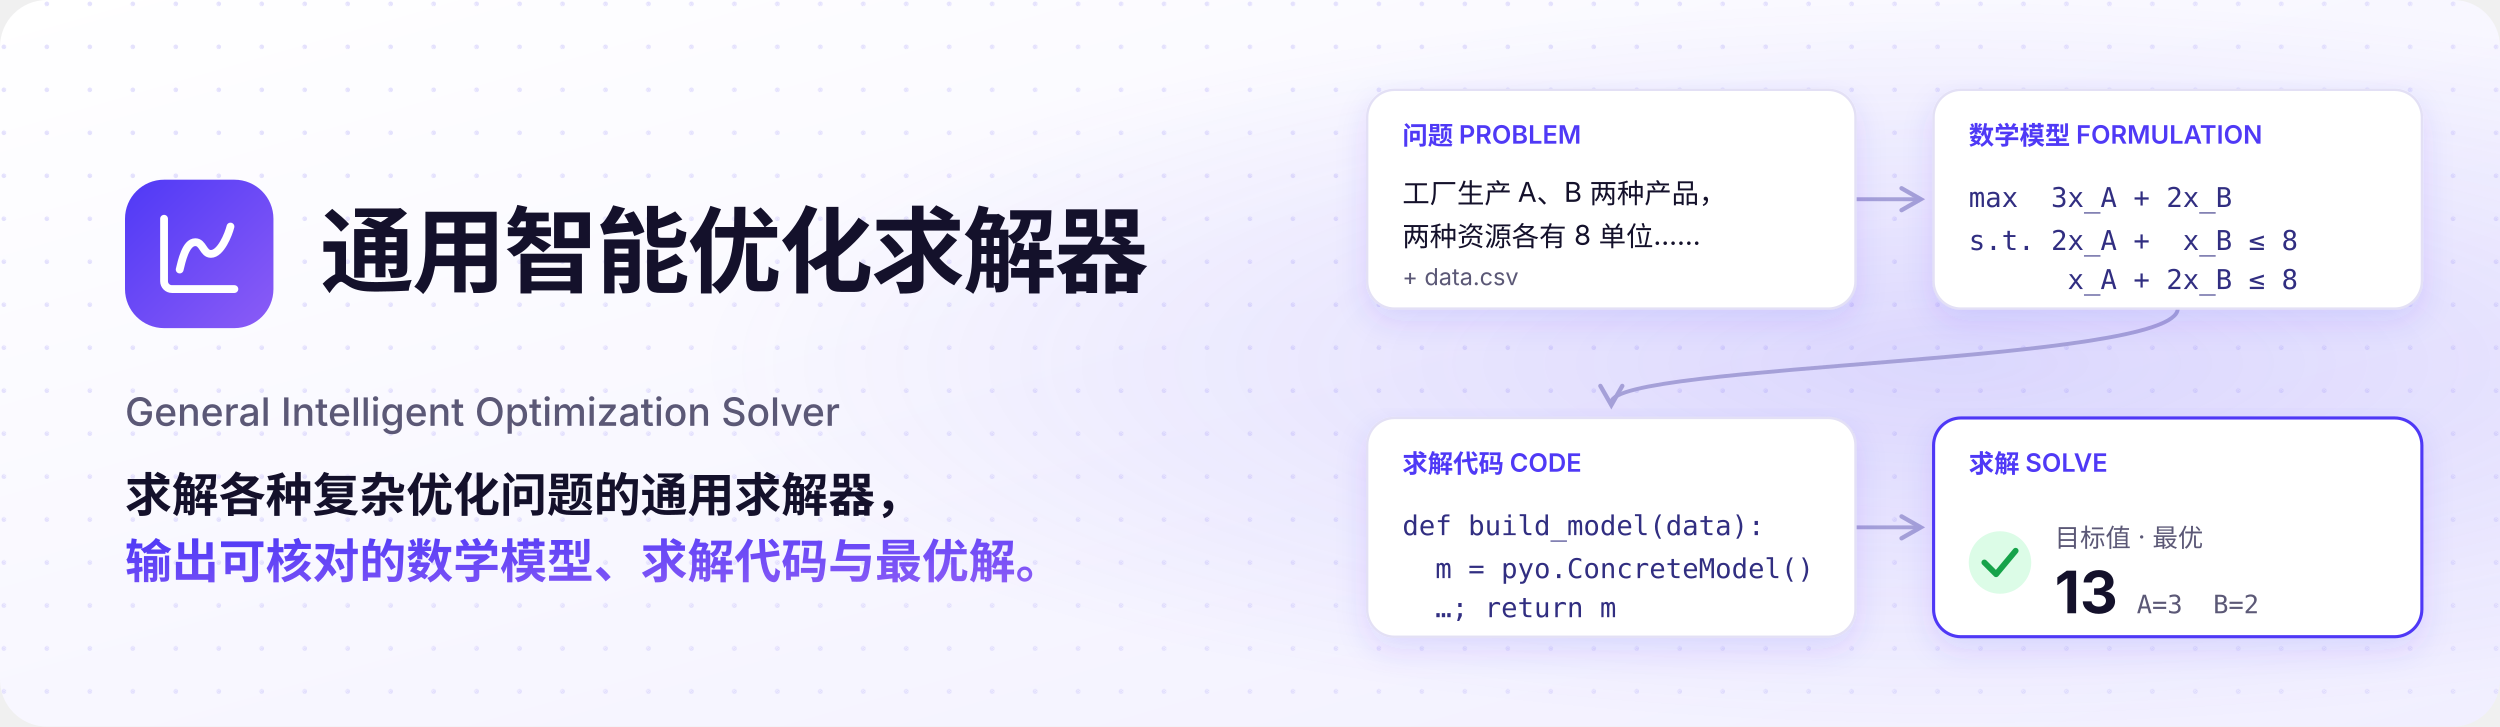
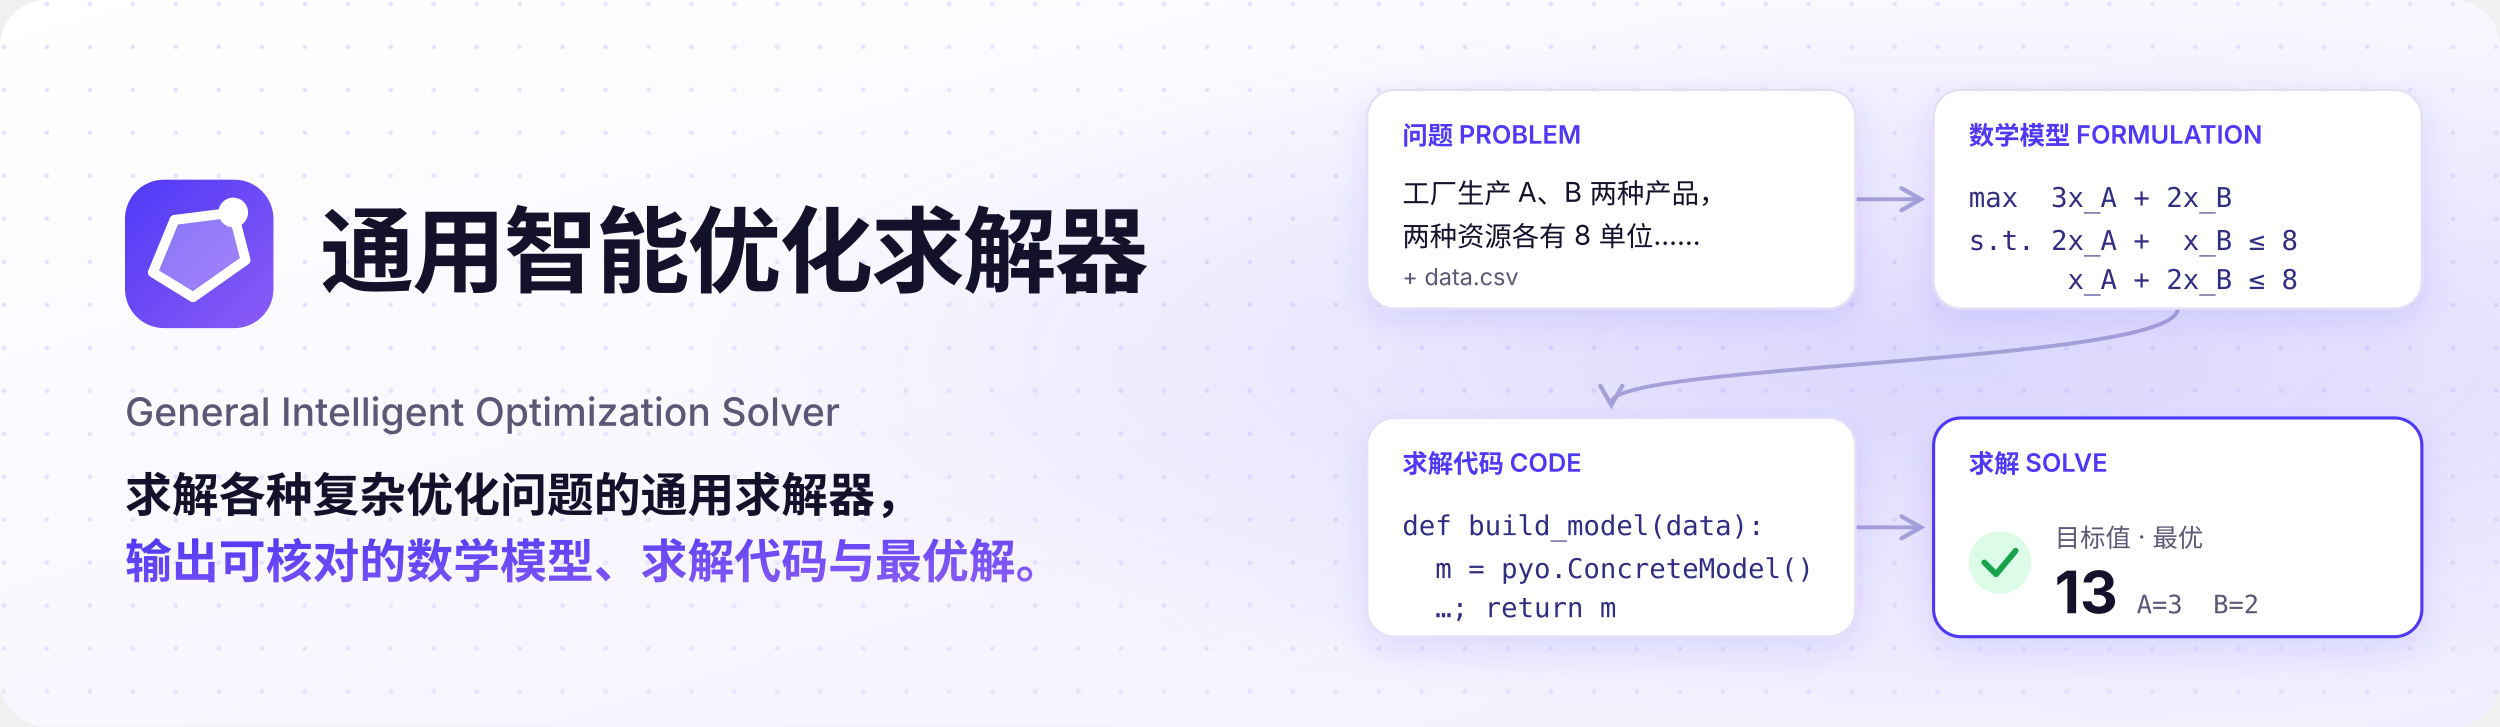
<svg xmlns="http://www.w3.org/2000/svg" width="1280" height="372" viewBox="0 0 1280 372" role="img" aria-label="通用智能优化求解器 (General Intelligent Optimization Solver): a general solver for optimization problems">
  <defs>
    <linearGradient id="bg" x1="0" y1="0" x2="1" y2="1">
      <stop offset="0" stop-color="#ffffff" />
      <stop offset="1" stop-color="#f1efff" />
    </linearGradient>
    <linearGradient id="brand" x1="0" y1="0" x2="1" y2="1">
      <stop offset="0" stop-color="#4f39f6" />
      <stop offset="1" stop-color="#8b5cf6" />
    </linearGradient>
    <pattern id="dots" width="22" height="22" patternUnits="userSpaceOnUse">
      <circle cx="2" cy="2" r="1.2" fill="#d9d5fb" />
    </pattern>
    <radialGradient id="glow" cx="0.78" cy="0.5" r="0.5">
      <stop offset="0" stop-color="#4f39f6" stop-opacity="0.16" />
      <stop offset="1" stop-color="#4f39f6" stop-opacity="0" />
    </radialGradient>
    <filter id="shadow" x="-10%" y="-10%" width="120%" height="140%">
      <feDropShadow dx="0" dy="6" stdDeviation="8" flood-color="#4f39f6" flood-opacity="0.12" />
    </filter>
    <marker id="head" viewBox="0 0 10 10" refX="7" refY="5" markerWidth="7" markerHeight="7" orient="auto">
      <path d="M1 1l7 4-7 4" fill="none" stroke="#a5a0d8" stroke-width="1.6" stroke-linecap="round" />
    </marker>
  </defs>
  <rect width="1280" height="372" rx="24" fill="url(#bg)" />
  <rect width="1280" height="372" rx="24" fill="url(#dots)" opacity="0.7" />
  <rect width="1280" height="372" rx="24" fill="url(#glow)" />
  <g transform="translate(64,92)">
    <rect width="76" height="76" rx="20" fill="url(#brand)" />
-     <g transform="translate(14,14) scale(2)" fill="none" stroke="#fff" stroke-width="2" stroke-linecap="round" stroke-linejoin="round">
-       <path d="M3 3v16a2 2 0 0 0 2 2h16" />
-       <path d="M7 16c.5-2 1.5-7 4-7 2 0 2 3 4 3 2.5 0 4.5-5 5-7" />
+     <g transform="scale(3.1667)">
+       <path d="M4.5 15 8 6.5l9.5-1.2L19.5 13 11 19z" fill="#fff" fill-opacity=".28" stroke="#fff" stroke-width="1.6" stroke-linejoin="round" />
+       <circle cx="17.5" cy="5.3" r="2.4" fill="#fff" />
    </g>
    <text x="100" y="54" font-family="Inter, 'Segoe UI', 'PingFang SC', 'Noto Sans CJK SC', 'Microsoft YaHei', sans-serif" font-size="48" font-weight="800" fill="#14112b" letter-spacing="-1">通用智能优化求解器</text>
  </g>
  <text x="64" y="218" xml:space="preserve" font-family="Inter, 'Segoe UI', 'PingFang SC', 'Noto Sans CJK SC', 'Microsoft YaHei', sans-serif" font-size="20" font-weight="500" fill="#5b5876" text-anchor="start">General Intelligent Optimization Solver</text>
  <text x="64" y="262" xml:space="preserve" font-family="Inter, 'Segoe UI', 'PingFang SC', 'Noto Sans CJK SC', 'Microsoft YaHei', sans-serif" font-size="24" font-weight="600" fill="#14112b" text-anchor="start">求解各种复杂优化问题的通用求解器，</text>
  <text x="64" y="296" font-family="Inter, 'Segoe UI', 'PingFang SC', 'Noto Sans CJK SC', 'Microsoft YaHei', sans-serif" font-size="24" font-weight="600" fill="url(#brand)">输出可核对的数学模型、求解代码与最优解。</text>
  <path d="M950 102 H982" stroke="#a5a0d8" stroke-width="2" fill="none" stroke-linecap="round" marker-end="url(#head)" />
  <path d="M1115 158 C1115 186 825 186 825 206" stroke="#a5a0d8" stroke-width="2" fill="none" stroke-linecap="round" marker-end="url(#head)" />
  <path d="M950 270 H982" stroke="#a5a0d8" stroke-width="2" fill="none" stroke-linecap="round" marker-end="url(#head)" />
  <g transform="translate(700,46)">
    <rect width="250" height="112" rx="14" fill="#ffffff" stroke="#e3e0f5" stroke-width="1.2" filter="url(#shadow)" />
    <text x="18" y="28" xml:space="preserve" font-family="Inter, 'Segoe UI', 'PingFang SC', 'Noto Sans CJK SC', 'Microsoft YaHei', sans-serif" font-size="13" font-weight="600" fill="#4f39f6" text-anchor="start">问题 PROBLEM</text>
    <text x="18" y="58" xml:space="preserve" font-family="Inter, 'Segoe UI', 'PingFang SC', 'Noto Sans CJK SC', 'Microsoft YaHei', sans-serif" font-size="14" font-weight="400" fill="#14112b" text-anchor="start">工厂生产 A、B 两种产品，</text>
    <text x="18" y="80" xml:space="preserve" font-family="Inter, 'Segoe UI', 'PingFang SC', 'Noto Sans CJK SC', 'Microsoft YaHei', sans-serif" font-size="14" font-weight="400" fill="#14112b" text-anchor="start">两种资源各有 8 单位……</text>
    <text x="18" y="100" xml:space="preserve" font-family="Inter, 'Segoe UI', 'PingFang SC', 'Noto Sans CJK SC', 'Microsoft YaHei', sans-serif" font-size="12" font-weight="400" fill="#5b5876" text-anchor="start">+ data.csv</text>
  </g>
  <g transform="translate(990,46)">
    <rect width="250" height="112" rx="14" fill="#ffffff" stroke="#e3e0f5" stroke-width="1.2" filter="url(#shadow)" />
    <text x="18" y="28" xml:space="preserve" font-family="Inter, 'Segoe UI', 'PingFang SC', 'Noto Sans CJK SC', 'Microsoft YaHei', sans-serif" font-size="13" font-weight="600" fill="#4f39f6" text-anchor="start">数学模型 FORMULATION</text>
    <text x="18" y="60" xml:space="preserve" font-family="'JetBrains Mono', 'SFMono-Regular', Menlo, Consolas, monospace" font-size="14" font-weight="400" fill="#312e81" text-anchor="start">max  3x_A + 2x_B</text>
    <text x="18" y="82" xml:space="preserve" font-family="'JetBrains Mono', 'SFMono-Regular', Menlo, Consolas, monospace" font-size="14" font-weight="400" fill="#312e81" text-anchor="start">s.t. 2x_A +  x_B ≤ 8</text>
    <text x="18" y="102" xml:space="preserve" font-family="'JetBrains Mono', 'SFMono-Regular', Menlo, Consolas, monospace" font-size="14" font-weight="400" fill="#312e81" text-anchor="start">      x_A + 2x_B ≤ 8</text>
  </g>
  <g transform="translate(700,214)">
    <rect width="250" height="112" rx="14" fill="#ffffff" stroke="#e3e0f5" stroke-width="1.2" filter="url(#shadow)" />
    <text x="18" y="28" xml:space="preserve" font-family="Inter, 'Segoe UI', 'PingFang SC', 'Noto Sans CJK SC', 'Microsoft YaHei', sans-serif" font-size="13" font-weight="600" fill="#4f39f6" text-anchor="start">求解代码 CODE</text>
    <text x="18" y="60" xml:space="preserve" font-family="'JetBrains Mono', 'SFMono-Regular', Menlo, Consolas, monospace" font-size="14" font-weight="400" fill="#312e81" text-anchor="start">def build_model(data):</text>
    <text x="18" y="82" xml:space="preserve" font-family="'JetBrains Mono', 'SFMono-Regular', Menlo, Consolas, monospace" font-size="14" font-weight="400" fill="#312e81" text-anchor="start">  m = pyo.ConcreteModel()</text>
    <text x="18" y="102" xml:space="preserve" font-family="'JetBrains Mono', 'SFMono-Regular', Menlo, Consolas, monospace" font-size="14" font-weight="400" fill="#312e81" text-anchor="start">  …; return m</text>
  </g>
  <g transform="translate(990,214)">
    <rect width="250" height="112" rx="14" fill="#ffffff" stroke="#4f39f6" stroke-width="1.6" filter="url(#shadow)" />
    <text x="18" y="28" xml:space="preserve" font-family="Inter, 'Segoe UI', 'PingFang SC', 'Noto Sans CJK SC', 'Microsoft YaHei', sans-serif" font-size="13" font-weight="600" fill="#4f39f6" text-anchor="start">求解 SOLVE</text>
    <circle cx="34" cy="74" r="16" fill="#dcfce7" />
    <path d="M26 74l6 6 10-12" fill="none" stroke="#16a34a" stroke-width="3" stroke-linecap="round" stroke-linejoin="round" />
    <text x="62" y="66" xml:space="preserve" font-family="Inter, 'Segoe UI', 'PingFang SC', 'Noto Sans CJK SC', 'Microsoft YaHei', sans-serif" font-size="13" font-weight="400" fill="#5b5876" text-anchor="start">目标值 · 最优</text>
    <text x="62" y="100" xml:space="preserve" font-family="Inter, 'Segoe UI', 'PingFang SC', 'Noto Sans CJK SC', 'Microsoft YaHei', sans-serif" font-size="30" font-weight="700" fill="#14112b" text-anchor="start">13</text>
    <text x="104" y="100" xml:space="preserve" font-family="'JetBrains Mono', 'SFMono-Regular', Menlo, Consolas, monospace" font-size="13" font-weight="400" fill="#5b5876" text-anchor="start">A=3  B=2</text>
  </g>
</svg>
